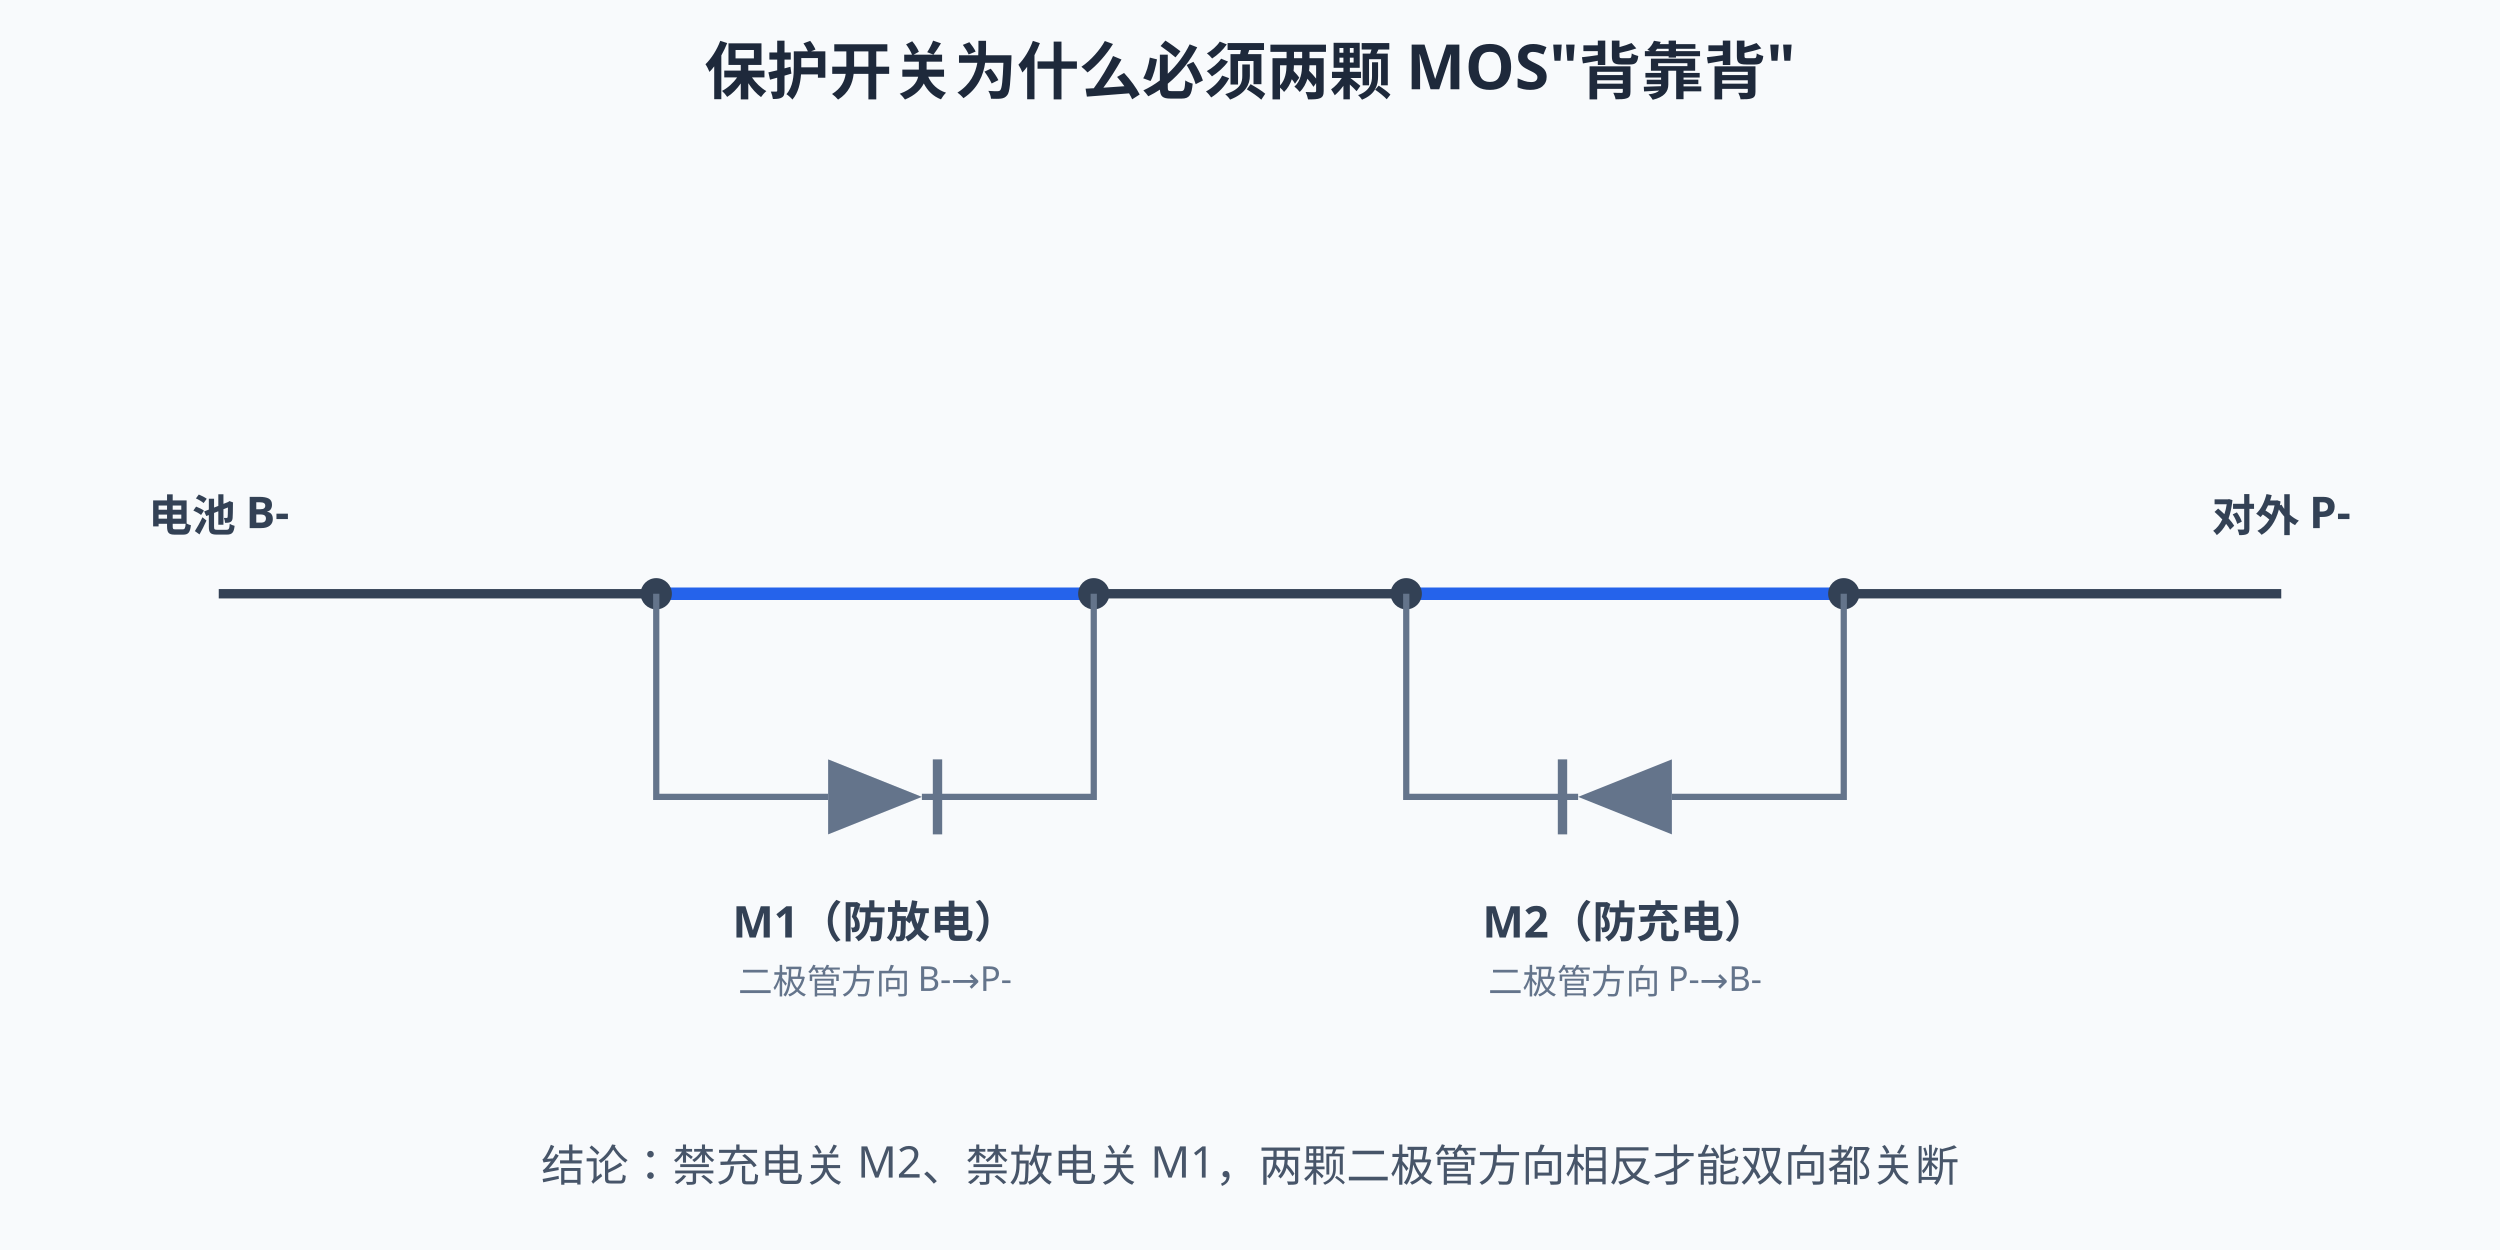
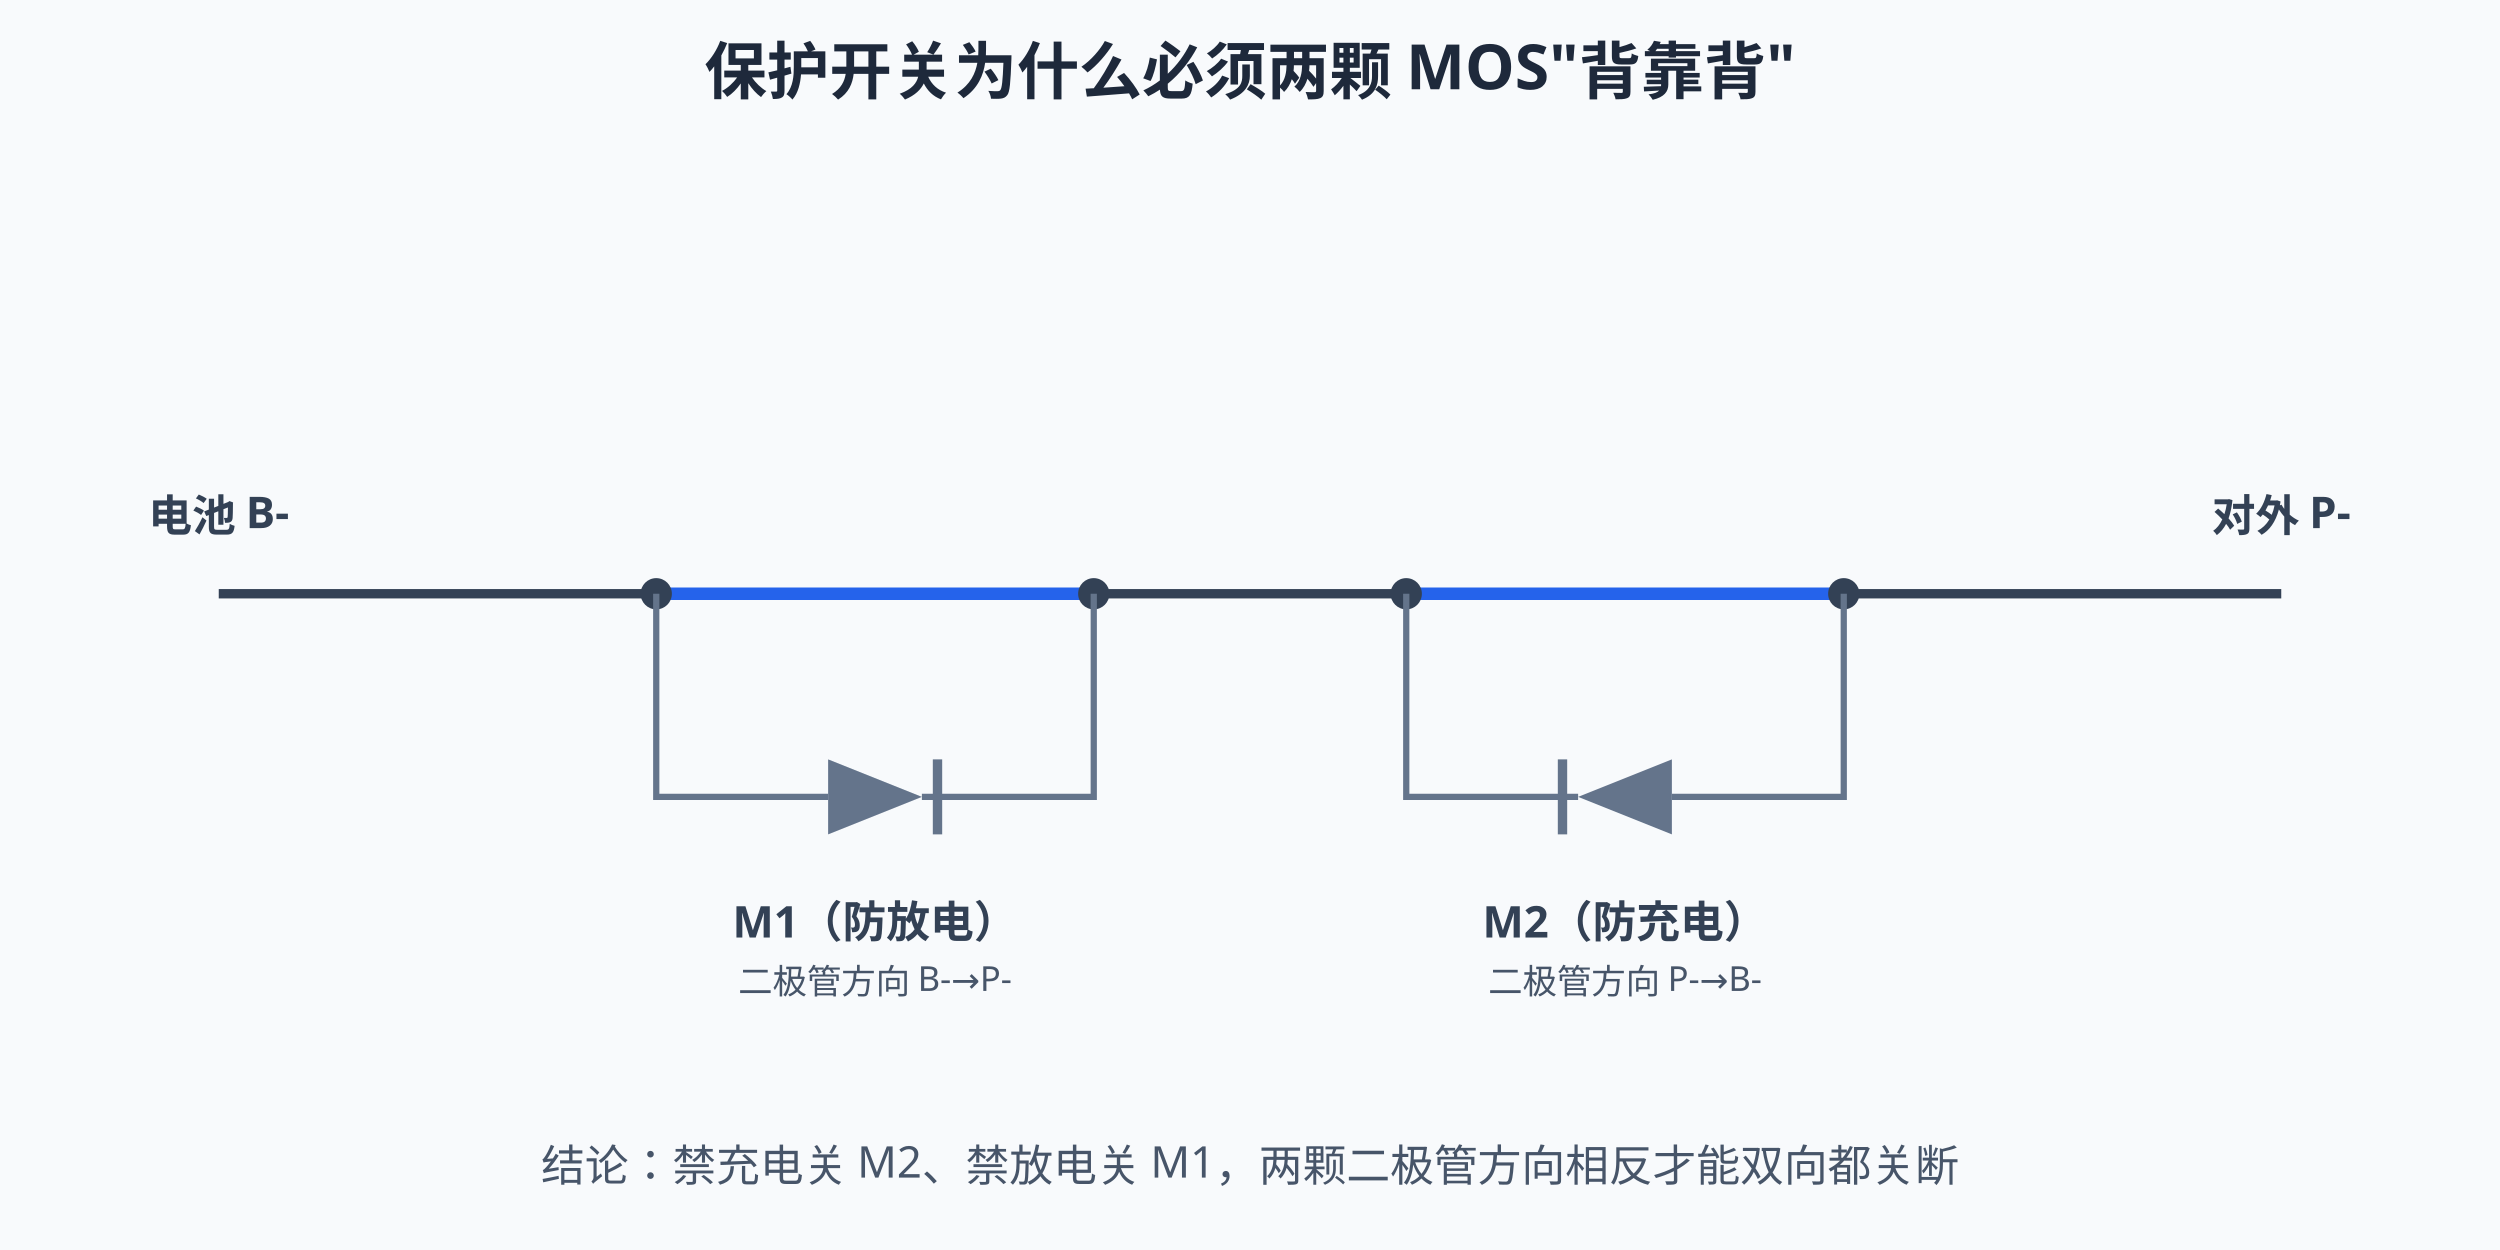
<svg xmlns="http://www.w3.org/2000/svg" width="800" height="400" viewBox="0 0 800 400">
  <rect width="800" height="400" fill="#f8fafc" />
  <style>
  text{font-family:"Segoe UI","Microsoft YaHei",sans-serif;}
  /* 深色模式：GitHub 深色主题下对调底色与文字色，只覆盖配色，不动几何与动画。
     stroke="#fff" 保持白色——那是彩色徽标上的勾选，不在覆盖范围内。 */
  @media (prefers-color-scheme: dark){
  rect[fill="#f8fafc"]{fill:#0f172a}
  rect[fill="#fff"]{fill:#1e293b}
  [fill="#f1f5f9"]{fill:#1e293b}
  [stroke="#f1f5f9"]{stroke:#1e293b}
  [fill="#e2e8f0"]{fill:#334155}
  [stroke="#e2e8f0"]{stroke:#334155}
  [fill="#cbd5e1"]{fill:#475569}
  [stroke="#cbd5e1"]{stroke:#475569}
  [fill="#64748b"]{fill:#94a3b8}
  [stroke="#64748b"]{stroke:#94a3b8}
  [fill="#475569"]{fill:#cbd5e1}
  [stroke="#475569"]{stroke:#cbd5e1}
  [fill="#334155"]{fill:#e2e8f0}
  [stroke="#334155"]{stroke:#e2e8f0}
  [fill="#1e293b"]{fill:#f1f5f9}
  [stroke="#1e293b"]{stroke:#f1f5f9}
  [fill="#dbeafe"]{fill:#1e3a8a}
  [stroke="#dbeafe"]{stroke:#1e3a8a}
  [fill="#eff6ff"]{fill:#172554}
  [stroke="#eff6ff"]{stroke:#172554}
  [fill="#bfdbfe"]{fill:#1e40af}
  [stroke="#bfdbfe"]{stroke:#1e40af}
  [fill="#1d4ed8"]{fill:#60a5fa}
  [stroke="#1d4ed8"]{stroke:#60a5fa}
  [fill="#1e40af"]{fill:#93c5fd}
  [stroke="#1e40af"]{stroke:#93c5fd}
  [fill="#2563eb"]{fill:#60a5fa}
  [stroke="#2563eb"]{stroke:#60a5fa}
  [fill="#3b82f6"]{fill:#60a5fa}
  [stroke="#3b82f6"]{stroke:#60a5fa}
  [fill="#ecfdf5"]{fill:#022c22}
  [stroke="#ecfdf5"]{stroke:#022c22}
  [fill="#a7f3d0"]{fill:#065f46}
  [stroke="#a7f3d0"]{stroke:#065f46}
  [fill="#86efac"]{fill:#166534}
  [stroke="#86efac"]{stroke:#166534}
  [fill="#065f46"]{fill:#6ee7b7}
  [stroke="#065f46"]{stroke:#6ee7b7}
  [fill="#059669"]{fill:#34d399}
  [stroke="#059669"]{stroke:#34d399}
  [fill="#fef2f2"]{fill:#450a0a}
  [stroke="#fef2f2"]{stroke:#450a0a}
  [fill="#fecaca"]{fill:#7f1d1d}
  [stroke="#fecaca"]{stroke:#7f1d1d}
  [fill="#fca5a5"]{fill:#b91c1c}
  [stroke="#fca5a5"]{stroke:#b91c1c}
  [fill="#991b1b"]{fill:#fca5a5}
  [stroke="#991b1b"]{stroke:#fca5a5}
  [fill="#dc2626"]{fill:#f87171}
  [stroke="#dc2626"]{stroke:#f87171}
  [fill="#fffbeb"]{fill:#451a03}
  [stroke="#fffbeb"]{stroke:#451a03}
  [fill="#fef3c7"]{fill:#78350f}
  [stroke="#fef3c7"]{stroke:#78350f}
  [fill="#92400e"]{fill:#fcd34d}
  [stroke="#92400e"]{stroke:#fcd34d}
  [fill="#b45309"]{fill:#fbbf24}
  [stroke="#b45309"]{stroke:#fbbf24}
  }
</style>
  <text x="400" y="30" text-anchor="middle" font-size="20" font-weight="bold" fill="#1e293b">保护开关为什么必须两颗 MOS"背靠背"</text>
  <text x="70" y="170" text-anchor="middle" font-size="14" font-weight="bold" fill="#334155">电池 B-</text>
  <text x="730" y="170" text-anchor="middle" font-size="14" font-weight="bold" fill="#334155">对外 P-</text>
  <line x1="70" y1="190" x2="210" y2="190" stroke="#334155" stroke-width="3" />
  <line x1="350" y1="190" x2="450" y2="190" stroke="#334155" stroke-width="3" />
  <line x1="590" y1="190" x2="730" y2="190" stroke="#334155" stroke-width="3" />
  <g>
    <animate attributeName="opacity" values="1;1;0.25;0.25" keyTimes="0;0.63;0.68;1" dur="10s" repeatCount="indefinite" />
    <g>
      <animate attributeName="opacity" values="1;1" keyTimes="0;1" dur="10s" repeatCount="indefinite" />
      <line x1="210" y1="190" x2="350" y2="190" stroke="#2563eb" stroke-width="4" />
    </g>
    <g opacity="0">
      <animate attributeName="opacity" values="0;0" keyTimes="0;1" dur="10s" repeatCount="indefinite" />
      <line x1="210" y1="190" x2="338" y2="152" stroke="#2563eb" stroke-width="4" stroke-linecap="round" />
    </g>
    <circle cx="210" cy="190" r="5" fill="#334155" />
    <circle cx="350" cy="190" r="5" fill="#334155" />
    <path d="M210,190 V255 H265" fill="none" stroke="#64748b" stroke-width="2" />
    <path d="M295,255 H350 V190" fill="none" stroke="#64748b" stroke-width="2" />
    <polygon points="265,243 265,267 295,255" fill="#64748b" />
    <line x1="300" y1="243" x2="300" y2="267" stroke="#64748b" stroke-width="3" />
    <text x="280" y="300" text-anchor="middle" font-size="14" font-weight="bold" fill="#334155">M1（防放电）</text>
-     <text x="280" y="318" text-anchor="middle" font-size="11" fill="#64748b">二极管方向 B-→P-</text>
+     <text x="280" y="318" text-anchor="middle" font-size="11" fill="#475569">二极管方向 B-→P-</text>
  </g>
  <g>
    <g>
      <animate attributeName="opacity" values="1;1;0;0" keyTimes="0;0.28;0.30;1" dur="10s" repeatCount="indefinite" />
      <line x1="450" y1="190" x2="590" y2="190" stroke="#2563eb" stroke-width="4" />
    </g>
    <g opacity="0">
      <animate attributeName="opacity" values="0;0;1;1" keyTimes="0;0.28;0.30;1" dur="10s" repeatCount="indefinite" />
      <line x1="450" y1="190" x2="578" y2="152" stroke="#2563eb" stroke-width="4" stroke-linecap="round" />
    </g>
    <circle cx="450" cy="190" r="5" fill="#334155" />
    <circle cx="590" cy="190" r="5" fill="#334155" />
    <path d="M590,190 V255 H535" fill="none" stroke="#64748b" stroke-width="2" />
    <path d="M505,255 H450 V190" fill="none" stroke="#64748b" stroke-width="2" />
    <polygon points="535,243 535,267 505,255" fill="#64748b" />
    <line x1="500" y1="243" x2="500" y2="267" stroke="#64748b" stroke-width="3" />
    <text x="520" y="300" text-anchor="middle" font-size="14" font-weight="bold" fill="#334155">M2（防充电）</text>
-     <text x="520" y="318" text-anchor="middle" font-size="11" fill="#64748b">二极管方向 P-→B-</text>
+     <text x="520" y="318" text-anchor="middle" font-size="11" fill="#475569">二极管方向 P-→B-</text>
  </g>
  <g opacity="0">
    <animate attributeName="opacity" values="0;0;1;1" keyTimes="0;0.65;0.68;1" dur="10s" repeatCount="indefinite" />
    <rect x="195" y="135" width="170" height="200" rx="8" fill="none" stroke="#ef4444" stroke-width="2" stroke-dasharray="6 5" />
    <text x="280" y="125" text-anchor="middle" font-size="13" fill="#ef4444">假如不装 M1</text>
  </g>
  <g opacity="0">
    <animate attributeName="opacity" values="0;1;1;0;0" keyTimes="0;0.02;0.28;0.30;1" dur="10s" repeatCount="indefinite" />
    <rect x="190" y="52" width="420" height="52" rx="8" fill="#ecfdf5" stroke="#10b981" />
    <text x="400" y="74" text-anchor="middle" font-size="15" font-weight="bold" fill="#059669">放电：M1、M2 全部导通</text>
    <text x="400" y="93" text-anchor="middle" font-size="13" fill="#065f46">电流 P- → B- 畅通无阻</text>
    <circle r="7" fill="#f59e0b">
      <animateMotion dur="1.5s" begin="0s" repeatCount="indefinite" path="M710,190 H90" />
    </circle>
    <circle r="7" fill="#f59e0b">
      <animateMotion dur="1.5s" begin="0.5s" repeatCount="indefinite" path="M710,190 H90" />
    </circle>
    <circle r="7" fill="#f59e0b">
      <animateMotion dur="1.5s" begin="1.0s" repeatCount="indefinite" path="M710,190 H90" />
    </circle>
  </g>
  <g opacity="0">
    <animate attributeName="opacity" values="0;0;1;1;0;0" keyTimes="0;0.30;0.33;0.62;0.65;1" dur="10s" repeatCount="indefinite" />
    <rect x="160" y="52" width="480" height="52" rx="8" fill="#eff6ff" stroke="#2563eb" />
    <text x="400" y="74" text-anchor="middle" font-size="15" font-weight="bold" fill="#1d4ed8">禁止充电：关断 M2，充电电流被阻断</text>
    <text x="400" y="93" text-anchor="middle" font-size="13" fill="#1e40af">M2 开关断开 + 其二极管方向反向 → 双重阻断</text>
    <circle r="7" fill="#2563eb">
      <animateMotion dur="1.2s" begin="0s" repeatCount="indefinite" path="M90,190 H445" />
    </circle>
    <circle r="7" fill="#2563eb">
      <animateMotion dur="1.2s" begin="0.6s" repeatCount="indefinite" path="M90,190 H445" />
    </circle>
    <g stroke="#ef4444" stroke-width="4" stroke-linecap="round">
      <animate attributeName="opacity" values="1;0;1" dur="0.8s" repeatCount="indefinite" />
      <line x1="438" y1="150" x2="462" y2="174" />
      <line x1="462" y1="150" x2="438" y2="174" />
    </g>
  </g>
  <g opacity="0">
    <animate attributeName="opacity" values="0;0;1;1;0" keyTimes="0;0.65;0.68;0.97;1" dur="10s" repeatCount="indefinite" />
    <rect x="140" y="52" width="520" height="52" rx="8" fill="#fef2f2" stroke="#ef4444" />
    <text x="400" y="74" text-anchor="middle" font-size="15" font-weight="bold" fill="#dc2626">假如只有 M2：关断 M2，放电电流仍从它的体二极管漏过去！</text>
    <text x="400" y="93" text-anchor="middle" font-size="13" fill="#991b1b">体二极管永远导通一个方向 —— 所以必须两颗二极管方向相反的 MOS 串联</text>
    <circle r="7" fill="#ef4444">
      <animateMotion dur="1.8s" begin="0s" repeatCount="indefinite" path="M710,190 H590 V255 H450 V190 H90" />
    </circle>
    <circle r="7" fill="#ef4444">
      <animateMotion dur="1.8s" begin="0.6s" repeatCount="indefinite" path="M710,190 H590 V255 H450 V190 H90" />
    </circle>
    <circle r="7" fill="#ef4444">
      <animateMotion dur="1.8s" begin="1.2s" repeatCount="indefinite" path="M710,190 H590 V255 H450 V190 H90" />
    </circle>
  </g>
  <text x="400" y="378" text-anchor="middle" font-size="14" fill="#475569">结论：禁充电关 M2、禁放电关 M1，两颗二极管方向相反才能双向都关断</text>
</svg>
